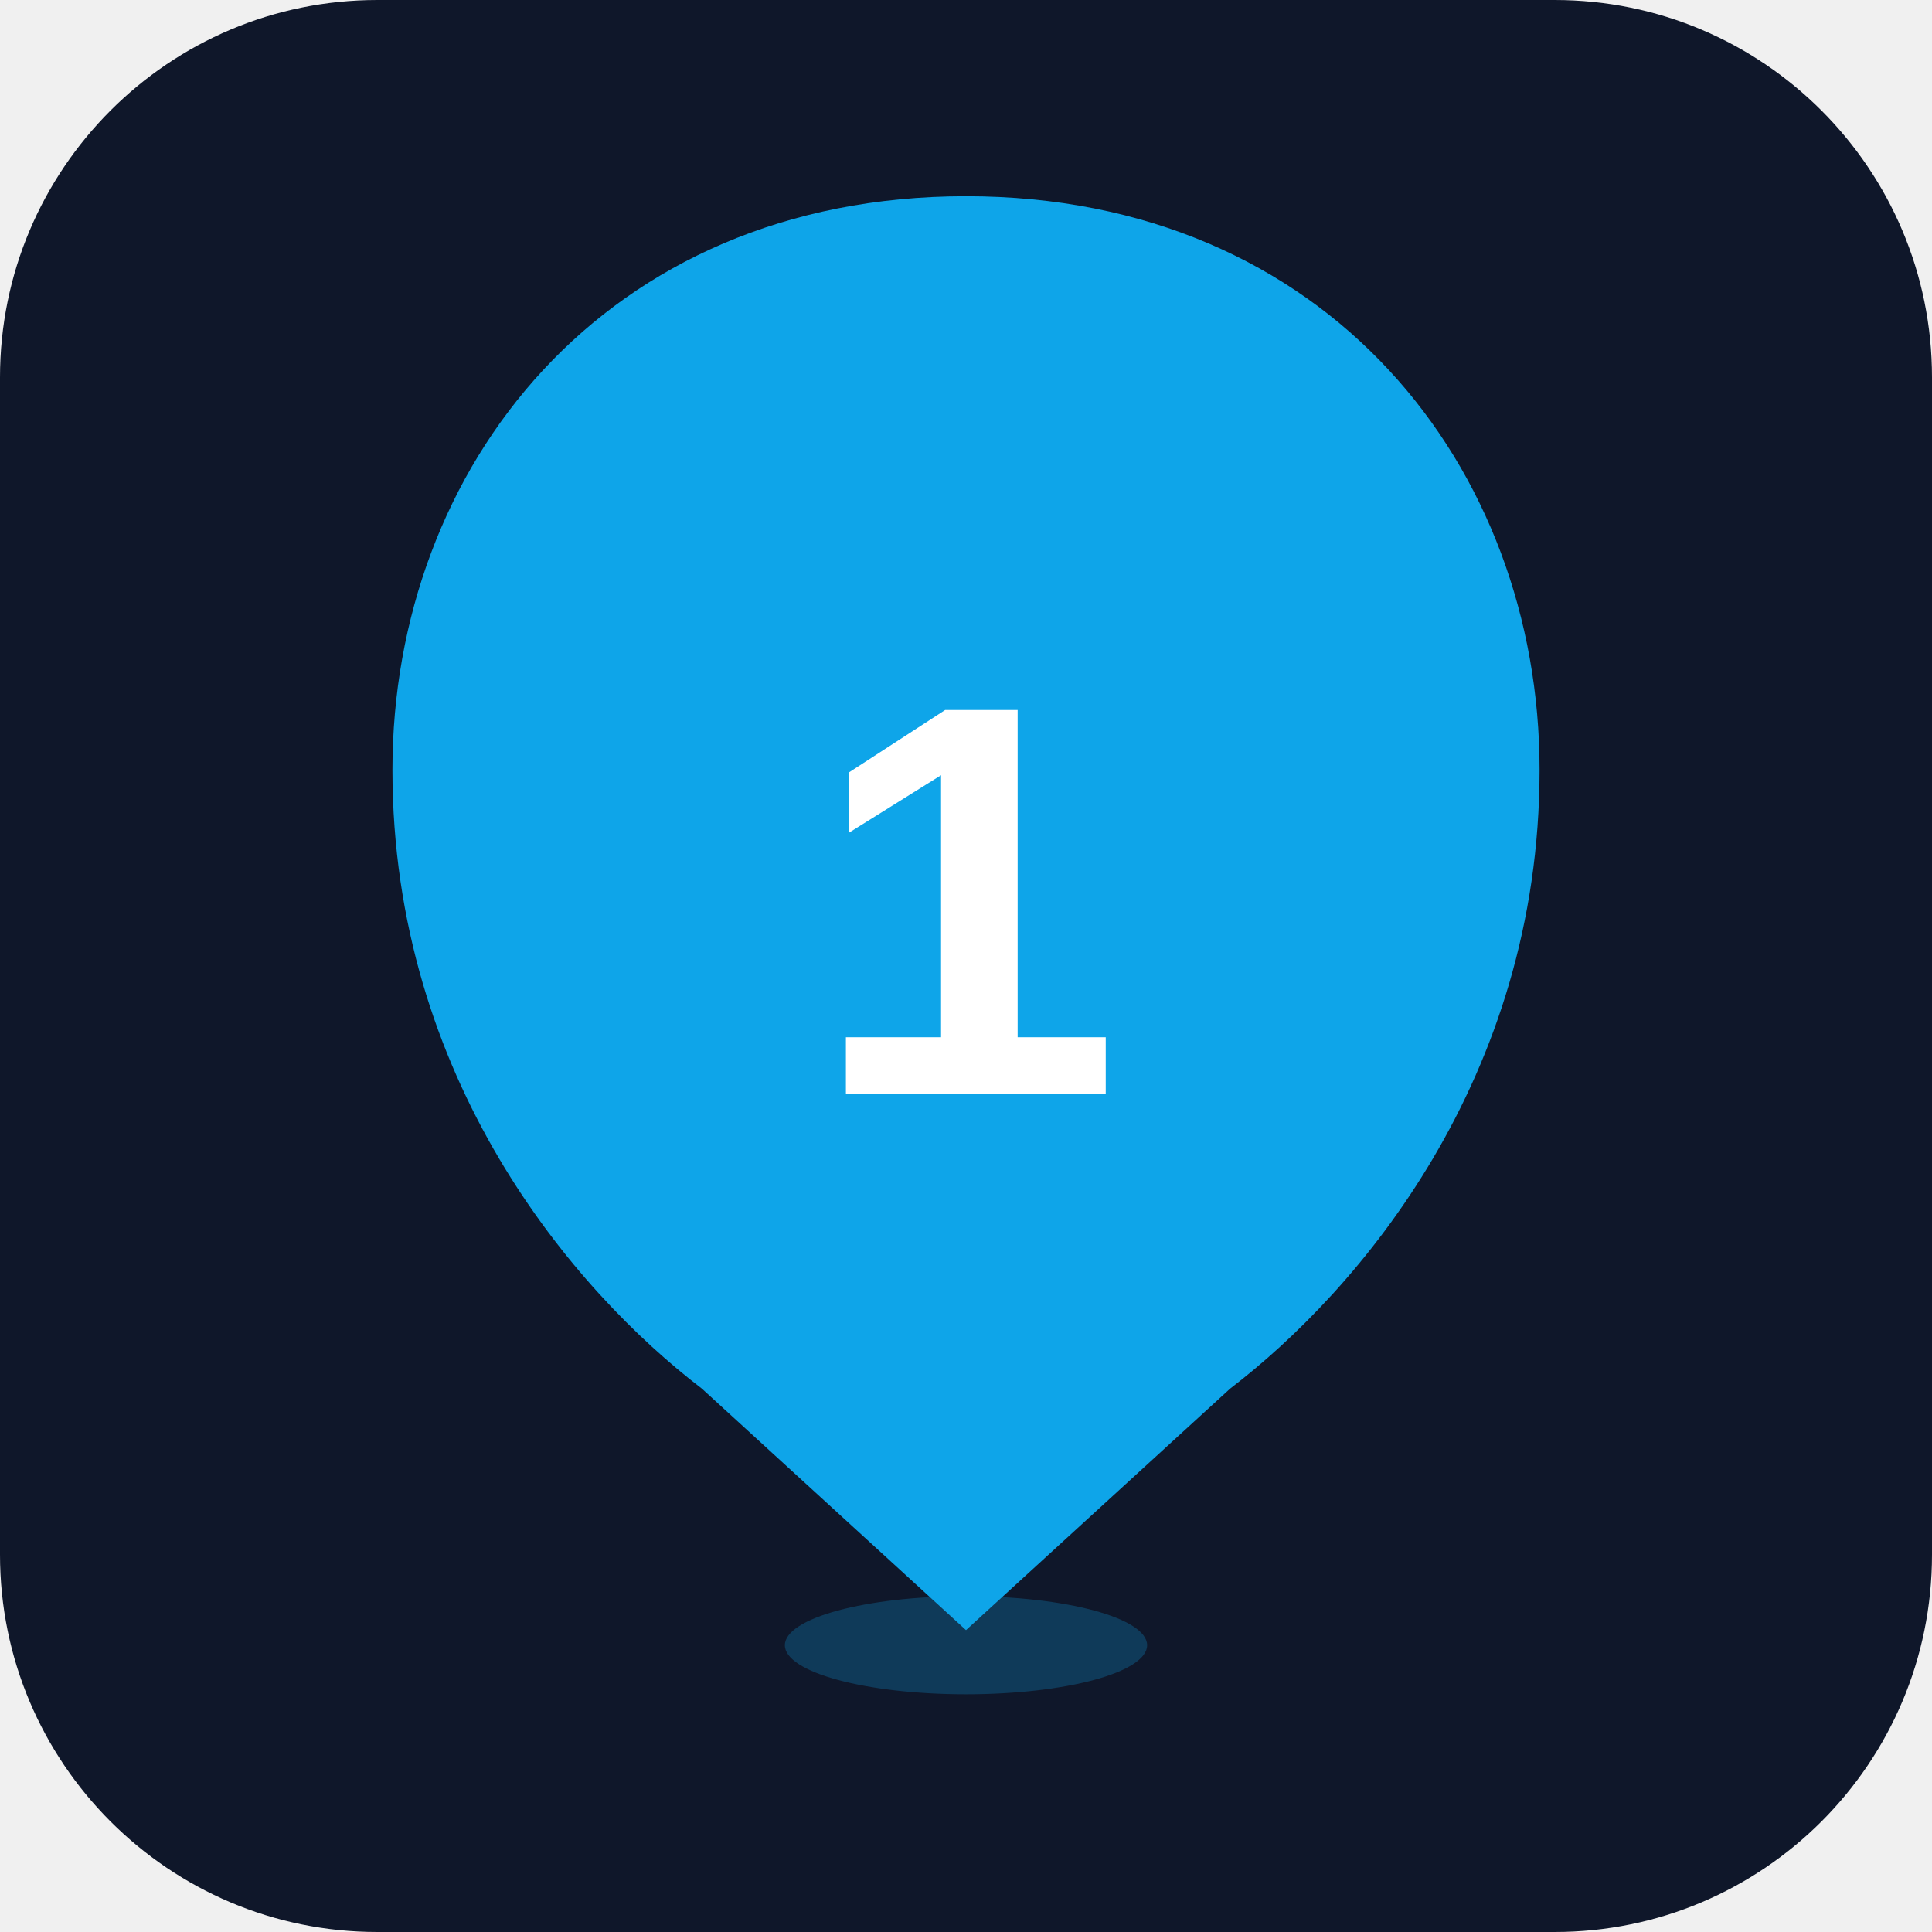
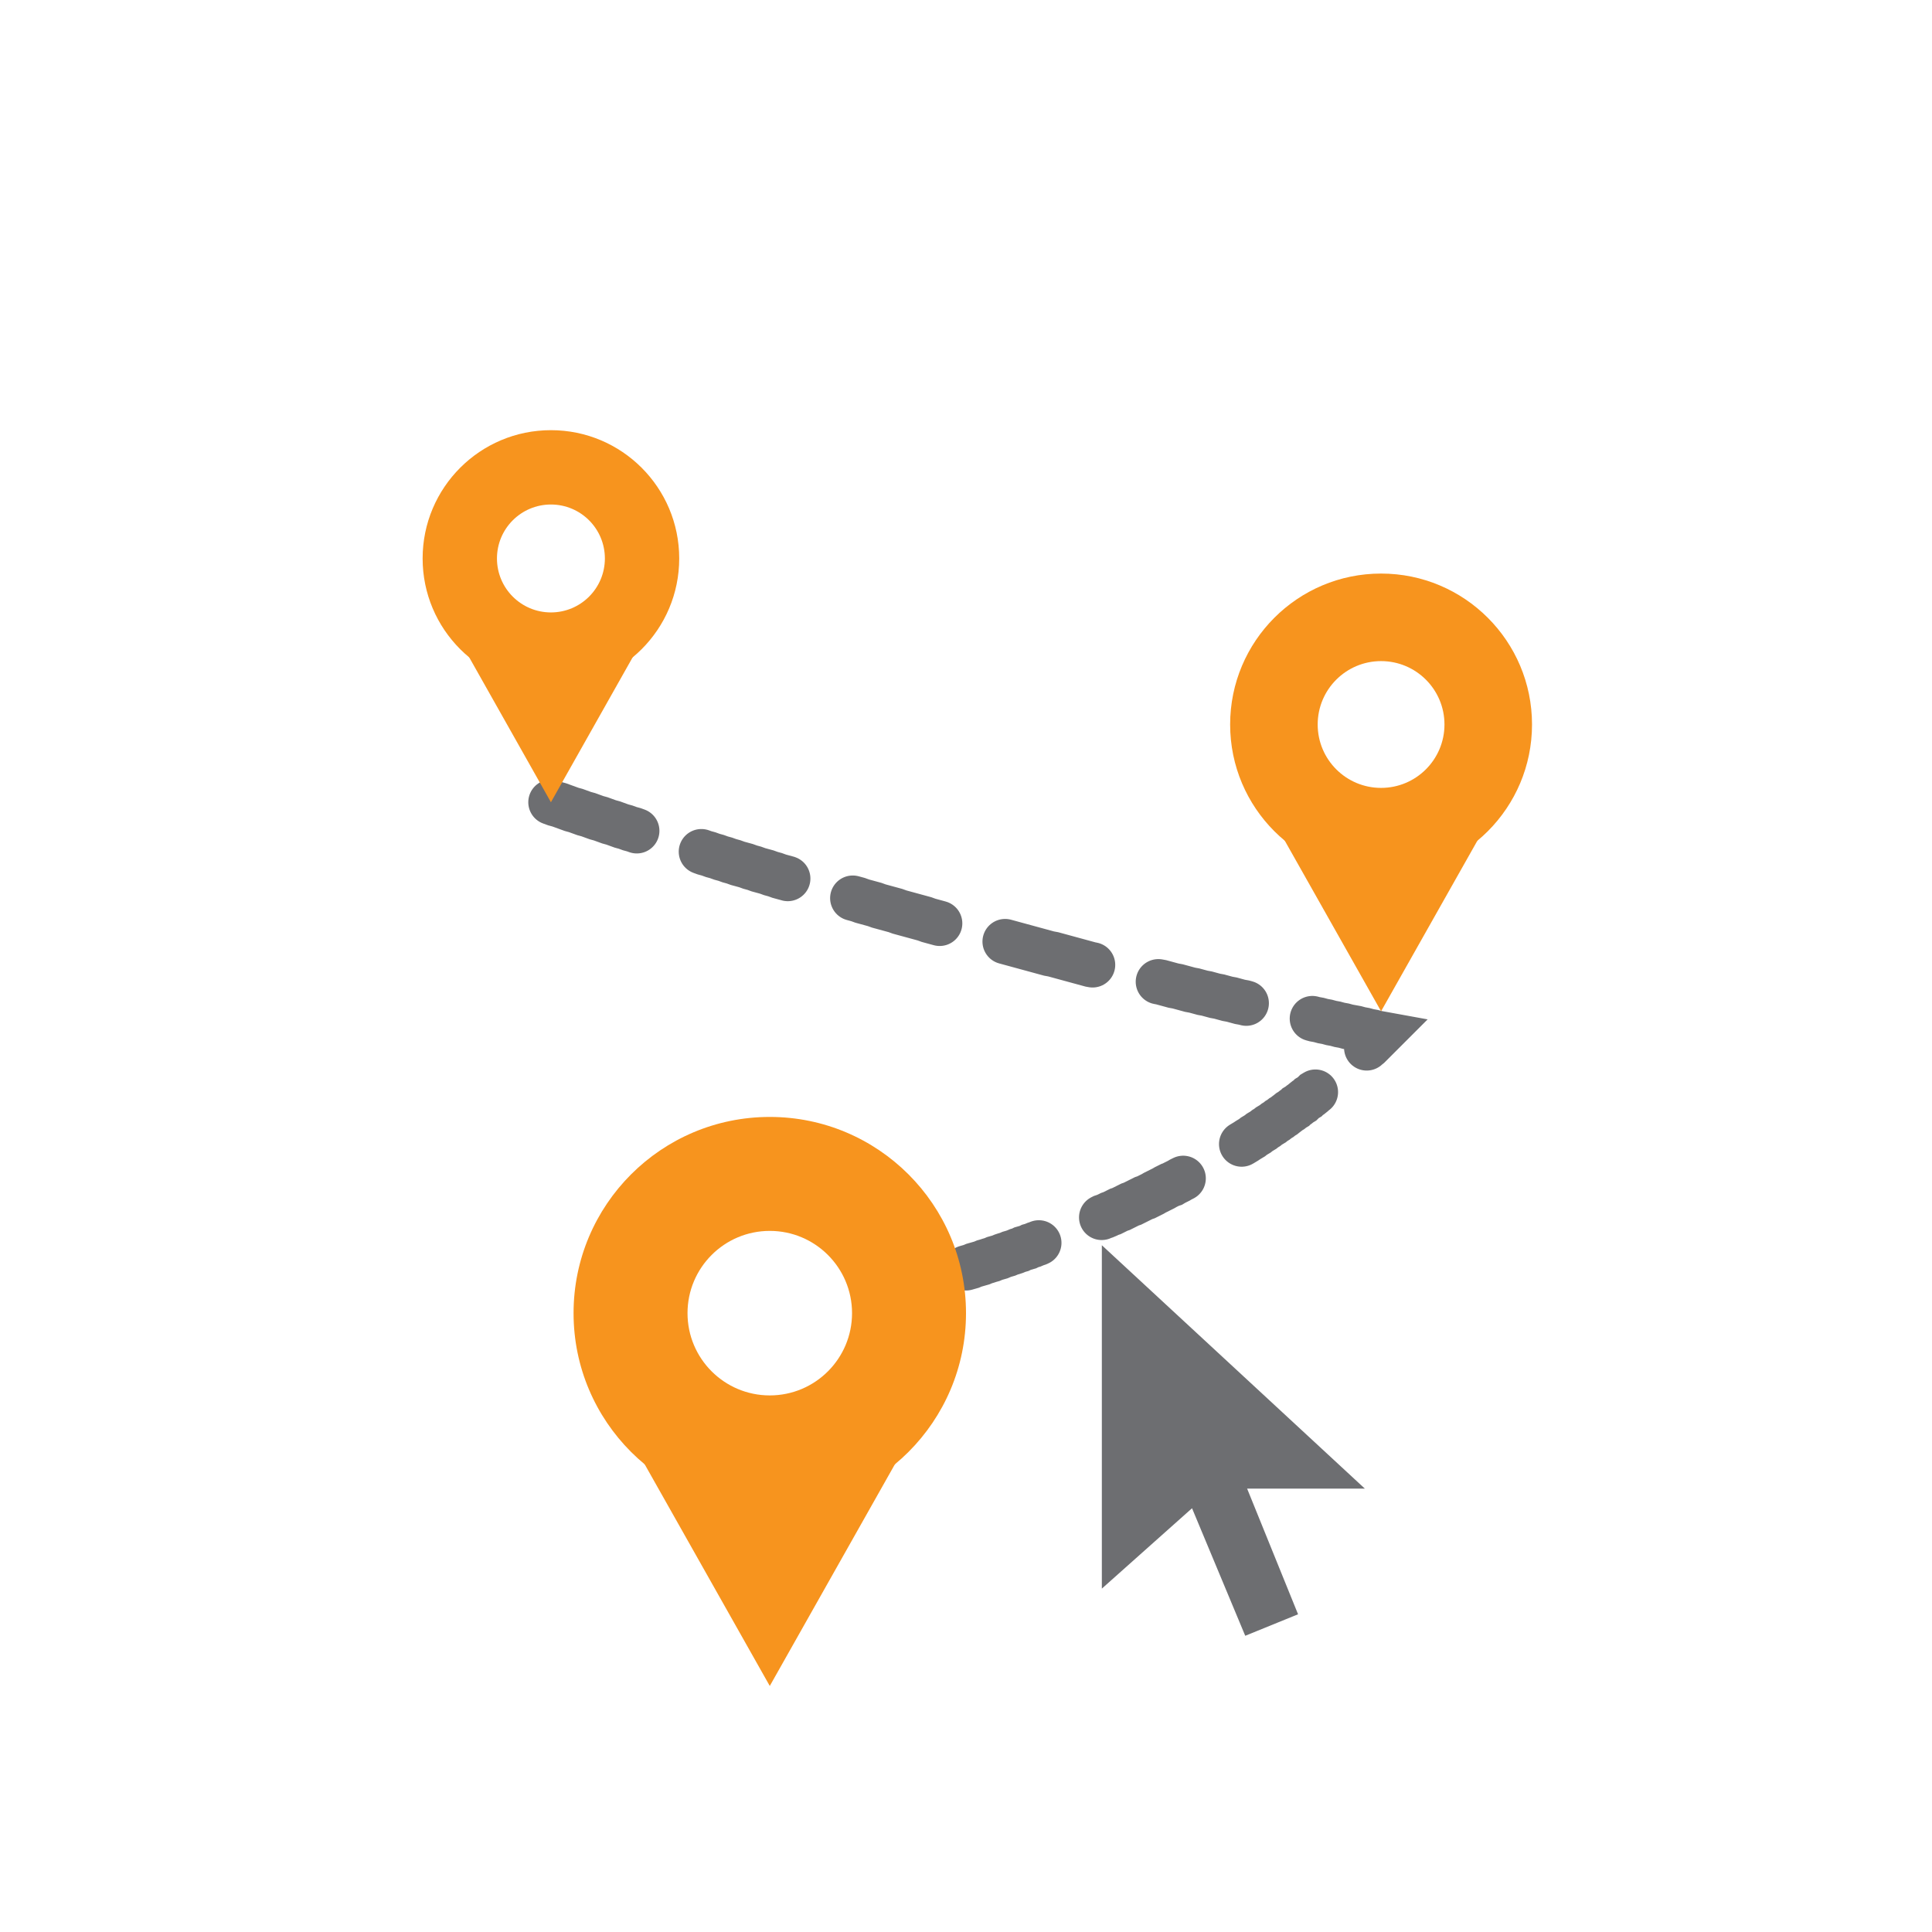
<svg xmlns="http://www.w3.org/2000/svg" viewBox="0 0 512 512">
-   <rect width="512" height="512" rx="100" fill="#0f172a" />
-   <ellipse cx="256" cy="436" rx="48" ry="13" fill="#0ea5e9" opacity="0.25" />
-   <path d="M 256,52            C 352,52 408,124 408,204            C 408,286 360,342 326,368            L 256,432            L 186,368            C 152,342 104,286 104,204            C 104,124 160,52 256,52 Z" fill="#0ea5e9" />
-   <text x="256" y="248" text-anchor="middle" dominant-baseline="middle" font-family="Arial Black, Arial, sans-serif" font-weight="900" font-size="148" fill="white">1</text>
+   <rect width="512" height="512" fill="#FFFFFF" />
+   <path d="M 146.0 212.6 L 147.1 213.0 L 148.2 213.3 L 149.3 213.7 L 150.4 214.1 L 151.5 214.5 L 152.6 214.8 L 153.7 215.2 L 154.8 215.6 L 155.9 215.9 L 157.0 216.3 L 158.1 216.7 L 159.2 217.0 L 160.3 217.4 L 161.4 217.8 L 162.5 218.1 L 163.6 218.5 L 164.7 218.9 L 165.8 219.2 L 166.9 219.6 L 168.0 219.9 L 169.1 220.3 L 170.2 220.7 L 171.3 221.0 L 172.4 221.4 L 173.5 221.7 L 174.6 222.1 L 175.7 222.5 L 176.8 222.8 L 177.9 223.2 L 179.0 223.5 L 180.1 223.9 L 181.2 224.2 L 182.3 224.6 L 183.4 224.9 L 184.5 225.3 L 185.6 225.6 L 186.7 226.0 L 187.8 226.3 L 188.9 226.7 L 190.0 227.0 L 191.1 227.4 L 192.2 227.7 L 193.3 228.1 L 194.4 228.4 L 195.5 228.8 L 196.6 229.1 L 197.7 229.4 L 198.8 229.8 L 199.9 230.1 L 201.0 230.5 L 202.1 230.8 L 203.2 231.1 L 204.3 231.5 L 205.4 231.8 L 206.5 232.2 L 207.6 232.5 L 208.7 232.8 L 209.8 233.2 L 210.9 233.5 L 212.0 233.8 L 213.1 234.2 L 214.2 234.5 L 215.3 234.8 L 216.4 235.2 L 217.5 235.5 L 218.6 235.8 L 219.7 236.2 L 220.8 236.5 L 221.9 236.8 L 223.0 237.1 L 224.1 237.5 L 225.2 237.8 L 226.3 238.1 L 227.4 238.4 L 228.5 238.8 L 229.6 239.1 L 230.7 239.4 L 231.8 239.7 L 232.9 240.1 L 234.0 240.4 L 235.1 240.7 L 236.2 241.0 L 237.3 241.3 L 238.4 241.7 L 239.5 242.0 L 240.6 242.3 L 241.7 242.6 L 242.8 242.9 L 243.9 243.2 L 245.0 243.5 L 246.1 243.9 L 247.2 244.2 L 248.3 244.5 L 249.4 244.8 L 250.5 245.1 L 251.6 245.4 L 252.7 245.7 L 253.8 246.0 L 254.9 246.3 L 256.0 246.7 L 257.1 247.0 L 258.2 247.3 L 259.3 247.6 L 260.4 247.9 L 261.5 248.2 L 262.6 248.5 L 263.7 248.8 L 264.8 249.1 L 265.9 249.4 L 267.0 249.7 L 268.1 250.0 L 269.2 250.3 L 270.3 250.6 L 271.4 250.9 L 272.5 251.2 L 273.6 251.5 L 274.7 251.8 L 275.8 252.1 L 276.9 252.4 L 278.0 252.7 L 279.1 252.9 L 280.2 253.2 L 281.3 253.5 L 282.4 253.8 L 283.5 254.1 L 284.6 254.4 L 285.7 254.7 L 286.8 255.0 L 287.9 255.3 L 289.0 255.6 L 290.1 255.8 L 291.2 256.1 L 292.3 256.4 L 293.4 256.7 L 294.5 257.0 L 295.6 257.3 L 296.7 257.6 L 297.8 257.8 L 298.9 258.1 L 300.0 258.4 L 301.1 258.7 L 302.2 259.0 L 303.3 259.2 L 304.4 259.5 L 305.5 259.8 L 306.6 260.1 L 307.7 260.3 L 308.8 260.6 L 309.9 260.9 L 311.0 261.2 L 312.1 261.4 L 313.2 261.7 L 314.3 262.0 L 315.4 262.3 L 316.5 262.5 L 317.6 262.8 L 318.7 263.1 L 319.8 263.3 L 320.9 263.6 L 322.0 263.9 L 323.1 264.1 L 324.2 264.4 L 325.3 264.7 L 326.4 264.9 L 327.5 265.2 L 328.6 265.5 L 329.7 265.7 L 330.8 266.0 L 331.9 266.2 L 333.0 266.5 L 334.1 266.8 L 335.2 267.0 L 336.3 267.3 L 337.4 267.5 L 338.5 267.8 L 339.6 268.0 L 340.7 268.3 L 341.8 268.6 L 342.9 268.8 L 344.0 269.1 L 345.1 269.3 L 346.2 269.6 L 347.3 269.8 L 348.4 270.1 L 349.5 270.3 L 350.6 270.6 L 351.7 270.8 L 352.8 271.1 L 353.9 271.3 L 355.0 271.6 L 356.1 271.8 L 357.2 272.1 L 358.3 272.3 L 359.4 272.5 L 360.5 272.8 L 361.6 273.0 L 362.7 273.3 L 363.8 273.5 L 364.9 273.8 L 366.0 274.0 L 365.6 274.4 L 365.2 274.8 L 364.8 275.2 L 364.4 275.6 L 364.0 276.0 L 363.6 276.4 L 363.2 276.8 L 362.8 277.2 L 362.3 277.6 L 361.9 278.0 L 361.5 278.3 L 361.1 278.7 L 360.7 279.1 L 360.3 279.5 L 359.8 279.9 L 359.4 280.3 L 359.0 280.7 L 358.6 281.1 L 358.1 281.4 L 357.7 281.8 L 357.3 282.2 L 356.8 282.6 L 356.4 283.0 L 356.0 283.3 L 355.5 283.7 L 355.1 284.1 L 354.7 284.5 L 354.2 284.8 L 353.8 285.2 L 353.3 285.6 L 352.9 286.0 L 352.4 286.3 L 352.0 286.7 L 351.5 287.1 L 351.1 287.4 L 350.6 287.8 L 350.2 288.2 L 349.7 288.6 L 349.3 288.9 L 348.8 289.3 L 348.3 289.6 L 347.9 290.0 L 347.4 290.4 L 346.9 290.7 L 346.5 291.1 L 346.0 291.4 L 345.5 291.8 L 345.1 292.2 L 344.6 292.5 L 344.1 292.9 L 343.6 293.2 L 343.2 293.6 L 342.7 293.9 L 342.2 294.3 L 341.7 294.6 L 341.2 295.0 L 340.8 295.3 L 340.3 295.7 L 339.8 296.0 L 339.3 296.4 L 338.8 296.7 L 338.3 297.1 L 337.8 297.4 L 337.3 297.8 L 336.8 298.1 L 336.3 298.4 L 335.8 298.8 L 335.3 299.1 L 334.8 299.5 L 334.3 299.8 L 333.8 300.1 L 333.3 300.5 L 332.8 300.8 L 332.3 301.1 L 331.8 301.5 L 331.3 301.8 L 330.8 302.1 L 330.2 302.5 L 329.7 302.8 L 329.2 303.1 L 328.7 303.4 L 328.2 303.8 L 327.6 304.1 L 327.1 304.4 L 326.6 304.7 L 326.1 305.1 L 325.5 305.4 L 325.0 305.7 L 324.5 306.0 L 323.9 306.4 L 323.4 306.7 L 322.9 307.0 L 322.3 307.3 L 321.8 307.6 L 321.2 307.9 L 320.7 308.3 L 320.1 308.6 L 319.6 308.9 L 319.0 309.2 L 318.5 309.5 L 317.9 309.8 L 317.4 310.1 L 316.8 310.4 L 316.3 310.7 L 315.7 311.0 L 315.2 311.3 L 314.6 311.6 L 314.1 312.0 L 313.5 312.3 L 312.9 312.6 L 312.4 312.9 L 311.8 313.2 L 311.2 313.5 L 310.7 313.8 L 310.1 314.0 L 309.5 314.3 L 308.9 314.6 L 308.4 314.9 L 307.8 315.2 L 307.2 315.5 L 306.6 315.8 L 306.0 316.1 L 305.5 316.4 L 304.9 316.7 L 304.3 317.0 L 303.7 317.3 L 303.1 317.5 L 302.5 317.8 L 301.9 318.1 L 301.3 318.4 L 300.7 318.7 L 300.1 319.0 L 299.5 319.2 L 298.9 319.5 L 298.3 319.8 L 297.7 320.1 L 297.1 320.4 L 296.5 320.6 L 295.9 320.9 L 295.3 321.2 L 294.7 321.5 L 294.1 321.7 L 293.5 322.0 L 292.8 322.3 L 292.2 322.5 L 291.6 322.8 L 291.0 323.1 L 290.4 323.3 L 289.7 323.6 L 289.1 323.9 L 288.5 324.1 L 287.9 324.4 L 287.2 324.7 L 286.6 324.9 L 286.0 325.2 L 285.3 325.4 L 284.7 325.7 L 284.1 326.0 L 283.4 326.2 L 282.8 326.5 L 282.2 326.7 L 281.5 327.0 L 280.9 327.2 L 280.2 327.5 L 279.6 327.7 L 278.9 328.0 L 278.3 328.2 L 277.6 328.5 L 277.0 328.7 L 276.3 329.0 L 275.7 329.2 L 275.0 329.5 L 274.4 329.7 L 273.7 330.0 L 273.0 330.2 L 272.4 330.5 L 271.7 330.7 L 271.0 330.9 L 270.4 331.2 L 269.7 331.4 L 269.0 331.7 L 268.4 331.9 L 267.7 332.1 L 267.0 332.4 L 266.3 332.6 L 265.7 332.8 L 265.0 333.1 L 264.3 333.3 L 263.6 333.5 L 262.9 333.8 L 262.2 334.0 L 261.6 334.2 L 260.9 334.4 L 260.2 334.7 L 259.5 334.9 L 258.8 335.1 L 258.1 335.3 L 257.4 335.6 L 256.7 335.8 L 256.0 336.0" fill="none" stroke="#6D6E71" stroke-width="12" stroke-linecap="round" stroke-dasharray="24 18" />
+   <polygon points="122.2,170.4 169.8,170.4 146.0,212.6" fill="#F7941E" />
+   <circle cx="146" cy="148" r="34" fill="#F7941E" />
+   <circle cx="146" cy="148" r="14.3" fill="#FFFFFF" />
+   <polygon points="338.0,218.4 394.0,218.4 366.0,268.0" fill="#F7941E" />
+   <circle cx="366" cy="192" r="40" fill="#F7941E" />
+   <circle cx="366" cy="192" r="16.8" fill="#FFFFFF" />
+   <polygon points="167.6,382.3 240.4,382.3 204.0,446.8" fill="#F7941E" />
+   <circle cx="204" cy="348" r="52" fill="#F7941E" />
+   <circle cx="204" cy="348" r="21.8" fill="#FFFFFF" />
+   <polygon points="292.0,330.0 292.0,421.0 315.9,399.7 330.0,433.5 344.0,427.8 330.5,394.5 361.7,394.5" fill="#6D6E71" />
</svg>
